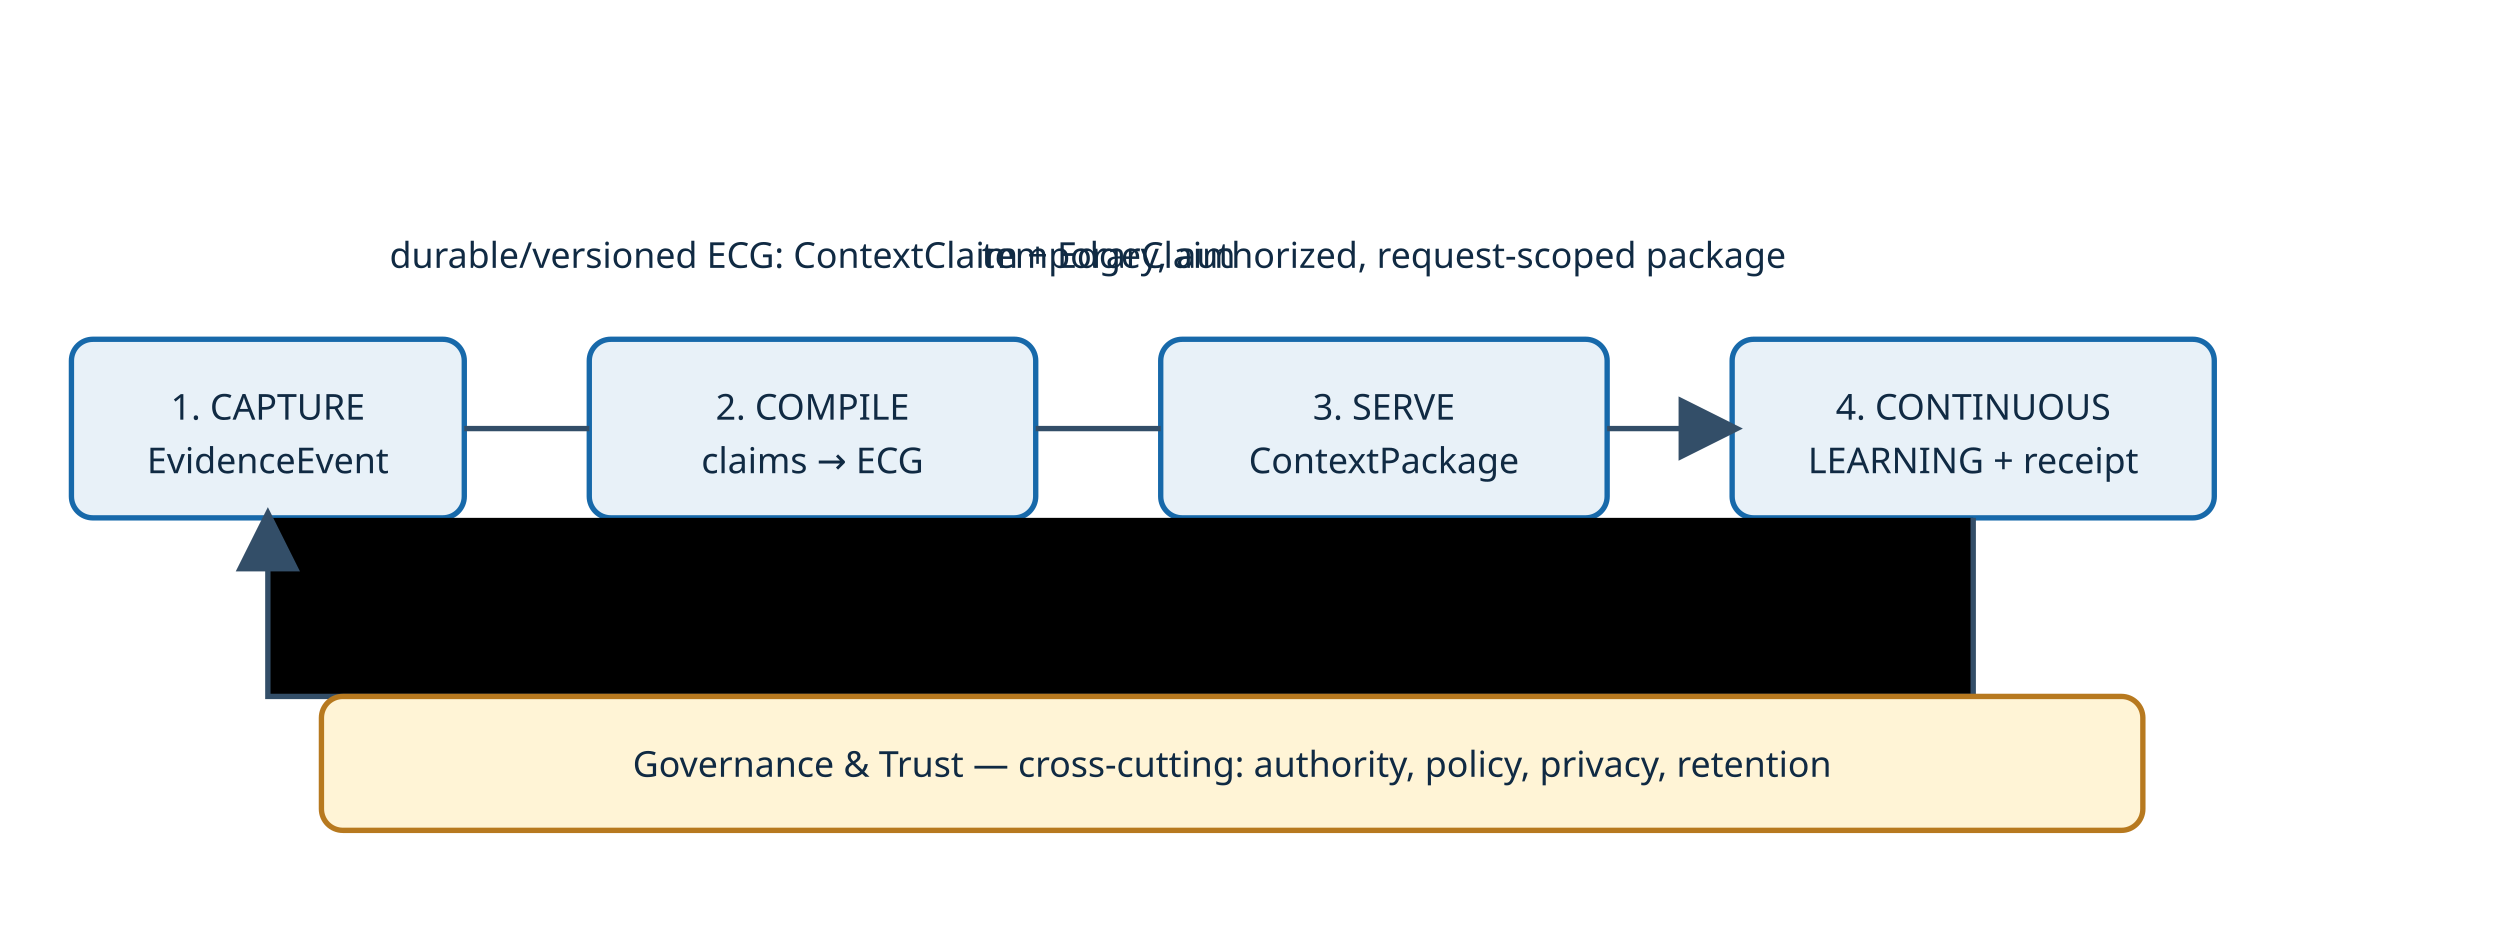
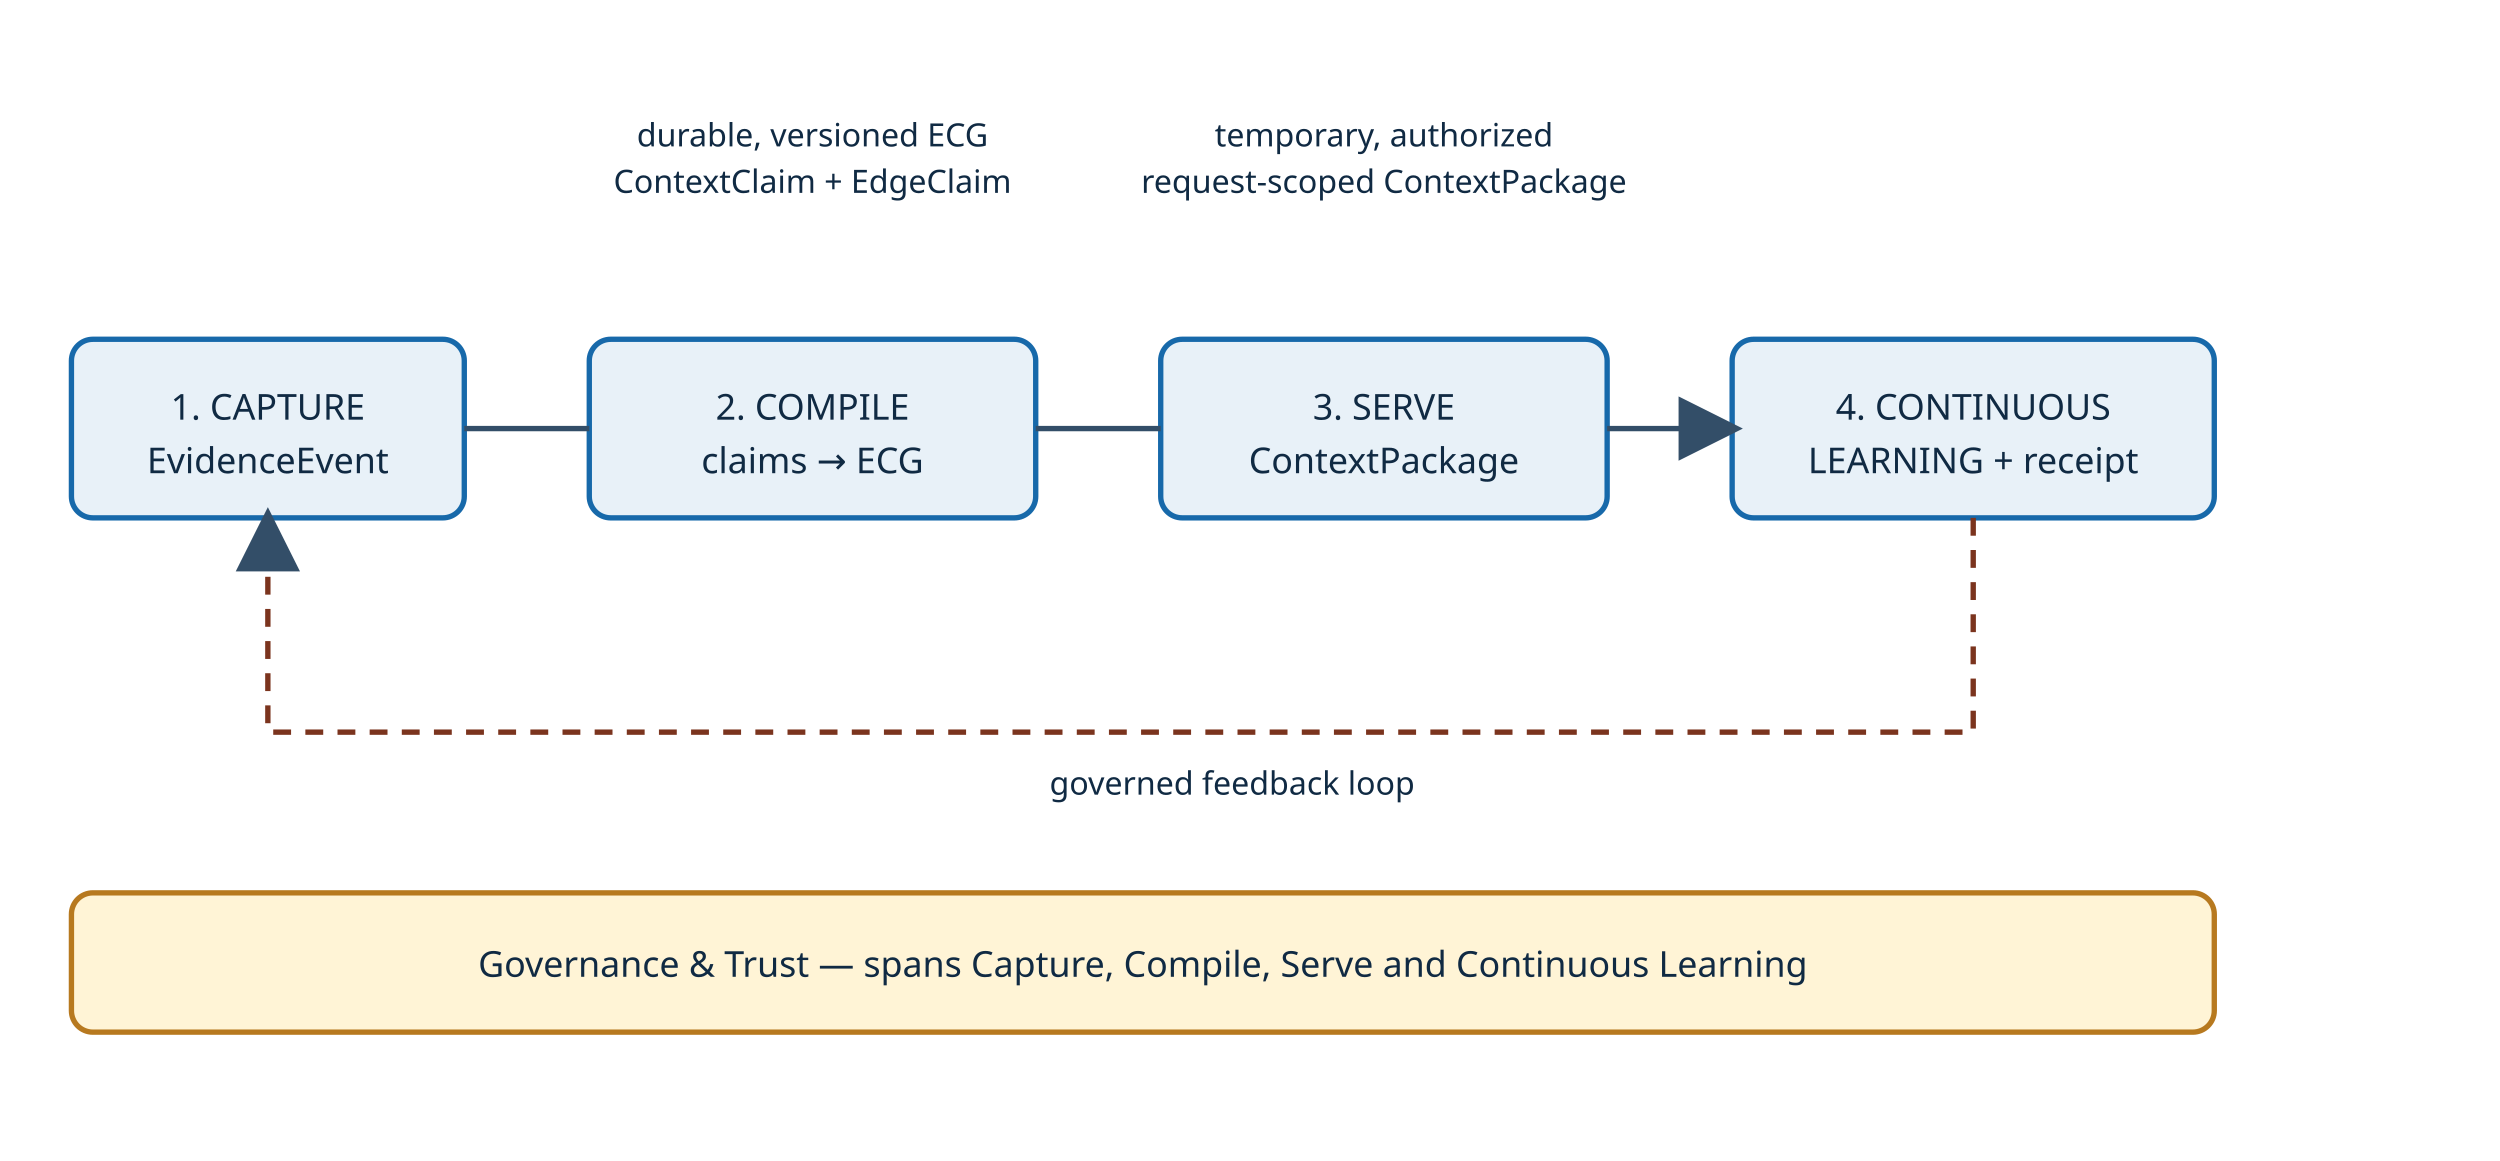
- <svg xmlns="http://www.w3.org/2000/svg" viewBox="0 0 1400 520" role="img" aria-labelledby="title desc">
-   <style>text{font:20px sans-serif;fill:#102a43} .box{fill:#e8f1f8;stroke:#1769aa;stroke-width:3} .trust{fill:#fff4d6;stroke:#b7791f;stroke-width:3} .arrow{stroke:#334e68;stroke-width:3;marker-end:url(#a)} .dash{stroke:#b7791f;stroke-width:3;stroke-dasharray:10 8}</style>
+ <svg xmlns="http://www.w3.org/2000/svg" viewBox="0 0 1400 650" role="img" aria-labelledby="title desc">
+   <style>text{font:20px sans-serif;fill:#102a43} .box{fill:#e8f1f8;stroke:#1769aa;stroke-width:3} .trust{fill:#fff4d6;stroke:#b7791f;stroke-width:3} .arrow{fill:none;stroke:#334e68;stroke-width:3;marker-end:url(#a)} .feedback{fill:none;stroke:#7b341e;stroke-width:3;stroke-dasharray:10 8;marker-end:url(#a)} .callout{font-size:18px}</style>
  <defs>
    <marker id="a" markerWidth="12" markerHeight="12" refX="10" refY="6" orient="auto">
      <path d="M0,0 12,6 0,12z" fill="#334e68" />
    </marker>
  </defs>
+   <text class="callout" x="455" y="82" text-anchor="middle">durable, versioned ECG</text>
+   <text class="callout" x="455" y="108" text-anchor="middle">ContextClaim + EdgeClaim</text>
+   <text class="callout" x="775" y="82" text-anchor="middle">temporary, authorized</text>
+   <text class="callout" x="775" y="108" text-anchor="middle">request-scoped ContextPackage</text>
  <rect class="box" x="40" y="190" width="220" height="100" rx="12" />
  <text x="150" y="235" text-anchor="middle">1. CAPTURE</text>
  <text x="150" y="265" text-anchor="middle">EvidenceEvent</text>
  <rect class="box" x="330" y="190" width="250" height="100" rx="12" />
  <text x="455" y="235" text-anchor="middle">2. COMPILE</text>
  <text x="455" y="265" text-anchor="middle">claims → ECG</text>
  <rect class="box" x="650" y="190" width="250" height="100" rx="12" />
  <text x="775" y="235" text-anchor="middle">3. SERVE</text>
  <text x="775" y="265" text-anchor="middle">ContextPackage</text>
  <rect class="box" x="970" y="190" width="270" height="100" rx="12" />
  <text x="1105" y="235" text-anchor="middle">4. CONTINUOUS</text>
  <text x="1105" y="265" text-anchor="middle">LEARNING + receipt</text>
  <path class="arrow" d="M260 240h70M580 240h70M900 240h70" />
-   <path class="arrow" d="M1105 290v100H150v-100" />
-   <rect class="trust" x="180" y="390" width="1020" height="75" rx="12" />
-   <text x="690" y="435" text-anchor="middle">Governance &amp; Trust — cross-cutting: authority, policy, privacy, retention</text>
-   <text x="455" y="150" text-anchor="middle">durable/versioned ECG: ContextClaim + EdgeClaim</text>
-   <text x="775" y="150" text-anchor="middle">temporary, authorized, request-scoped package</text>
+   <path class="feedback" d="M1105 290v120H150V290" />
+   <text class="callout" x="690" y="445" text-anchor="middle">governed feedback loop</text>
+   <rect class="trust" x="40" y="500" width="1200" height="78" rx="12" />
+   <text x="640" y="547" text-anchor="middle">Governance &amp; Trust — spans Capture, Compile, Serve and Continuous Learning</text>
</svg>
